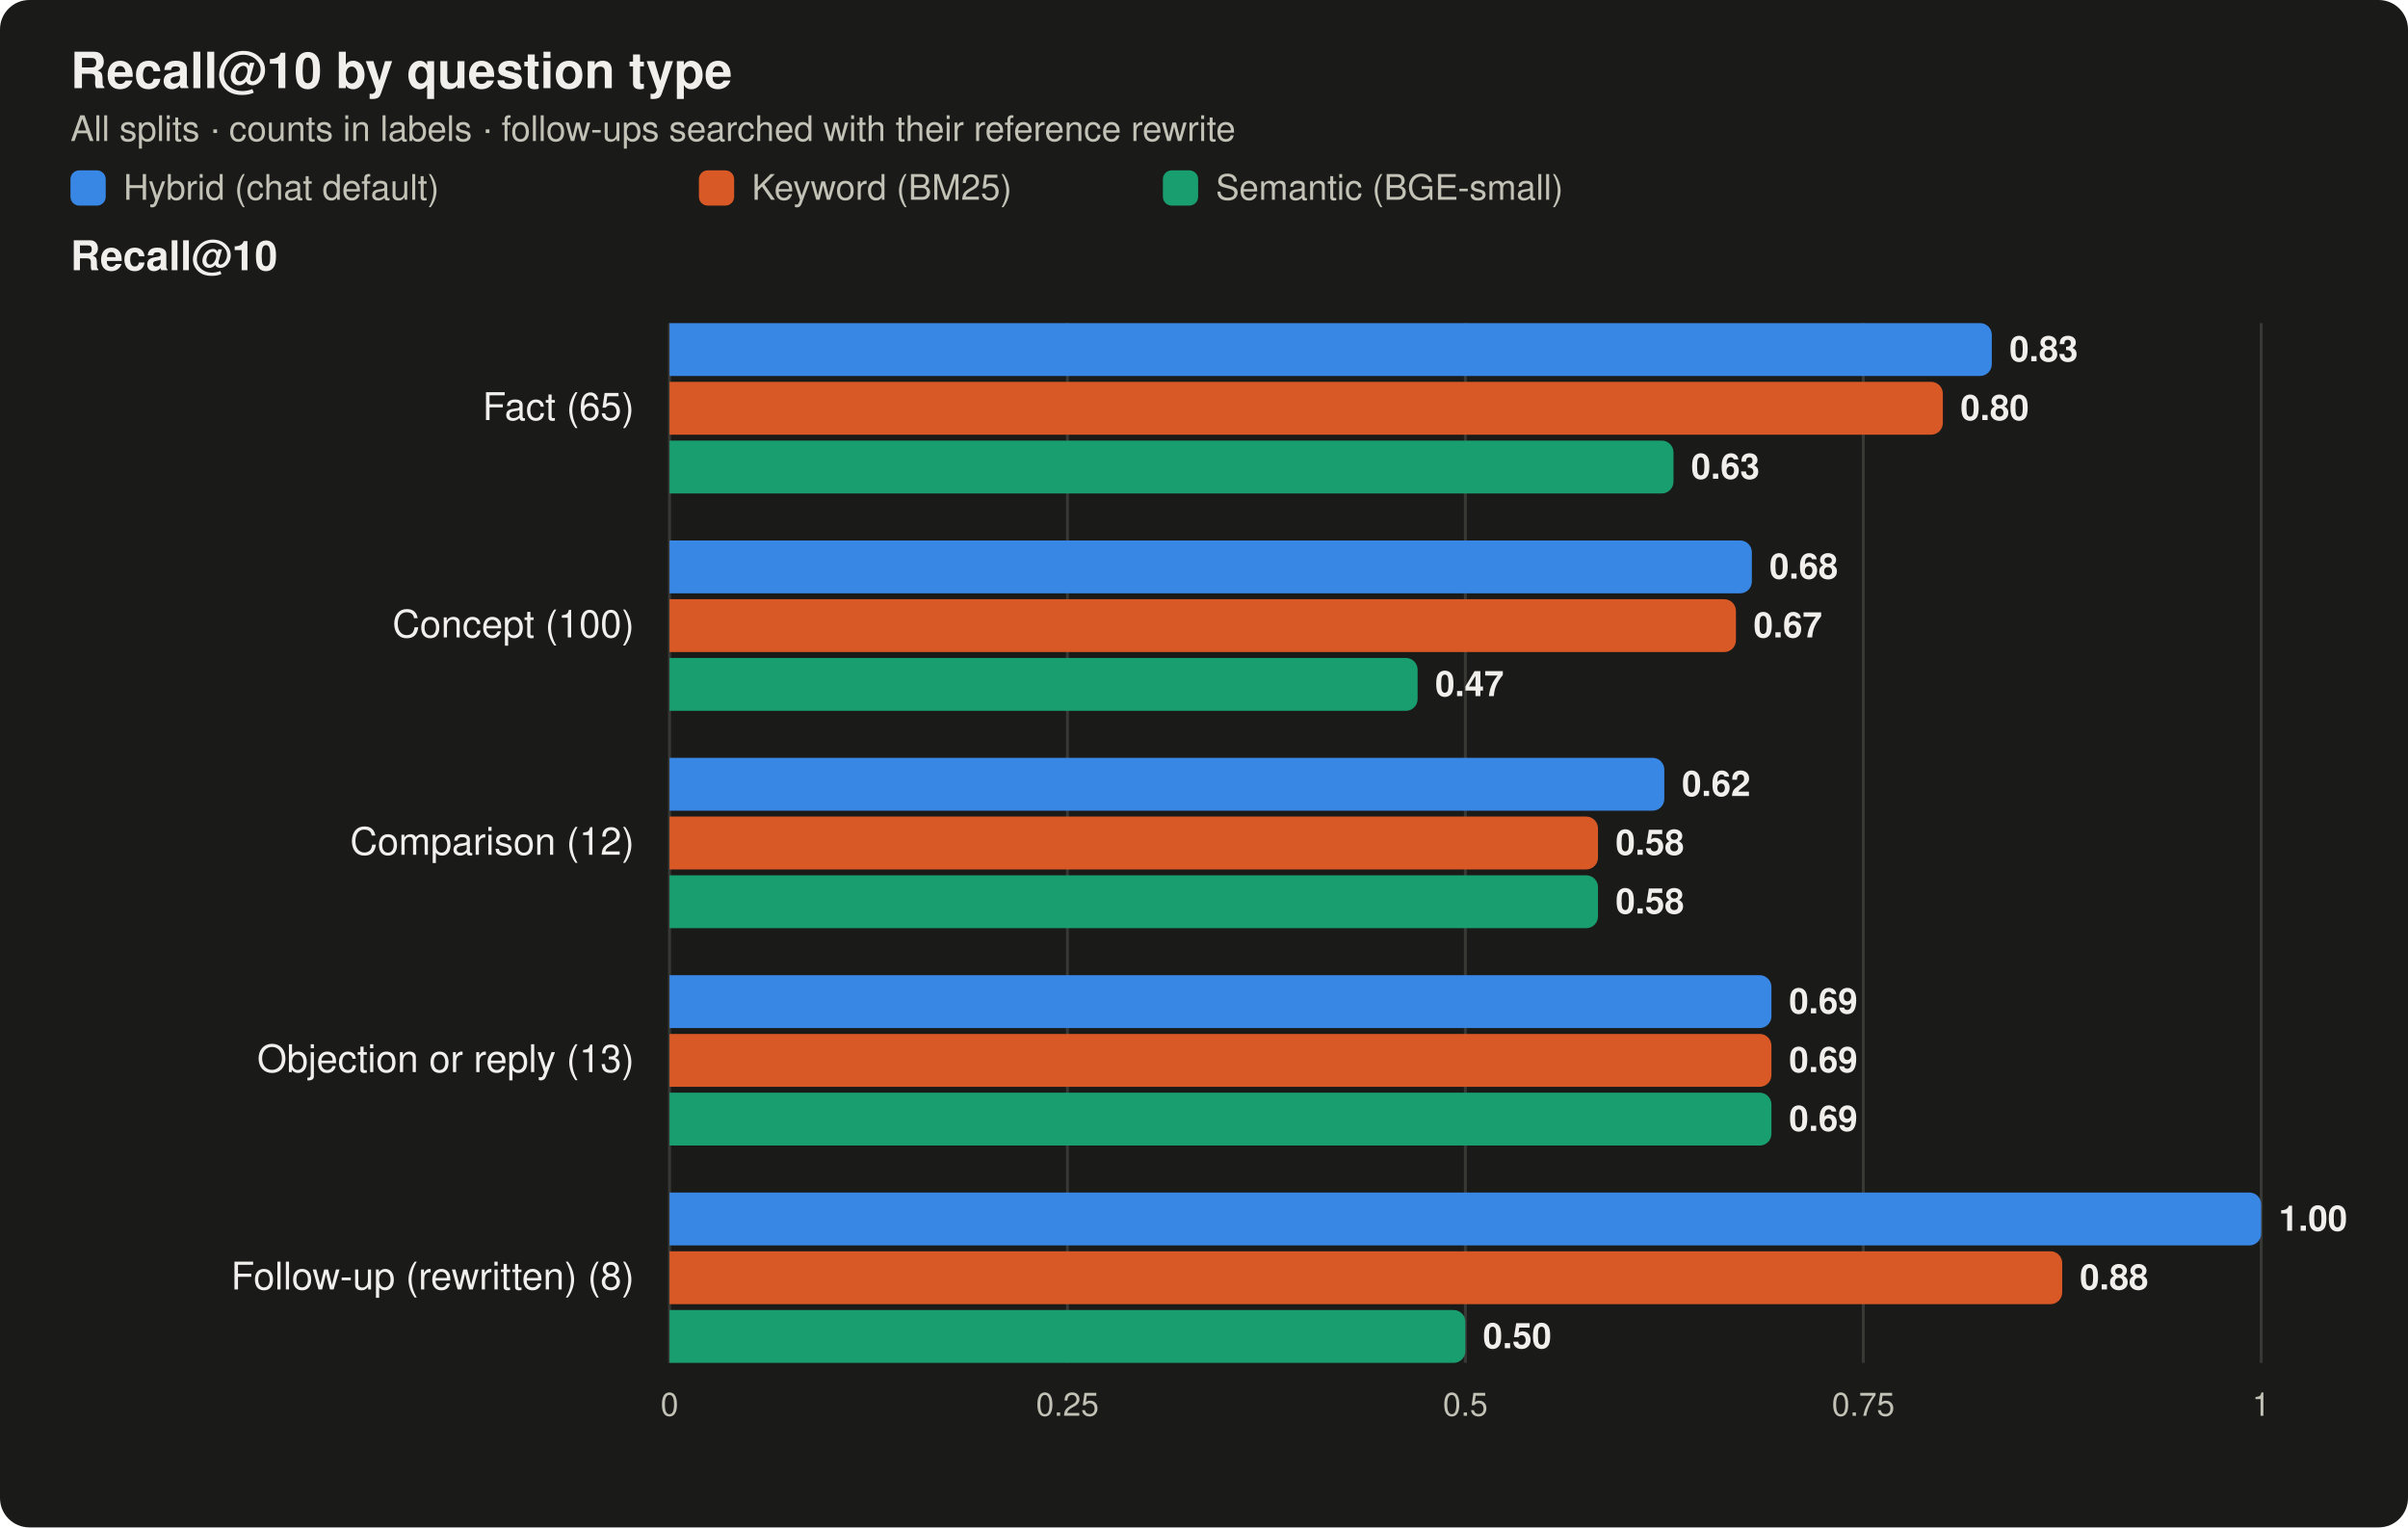
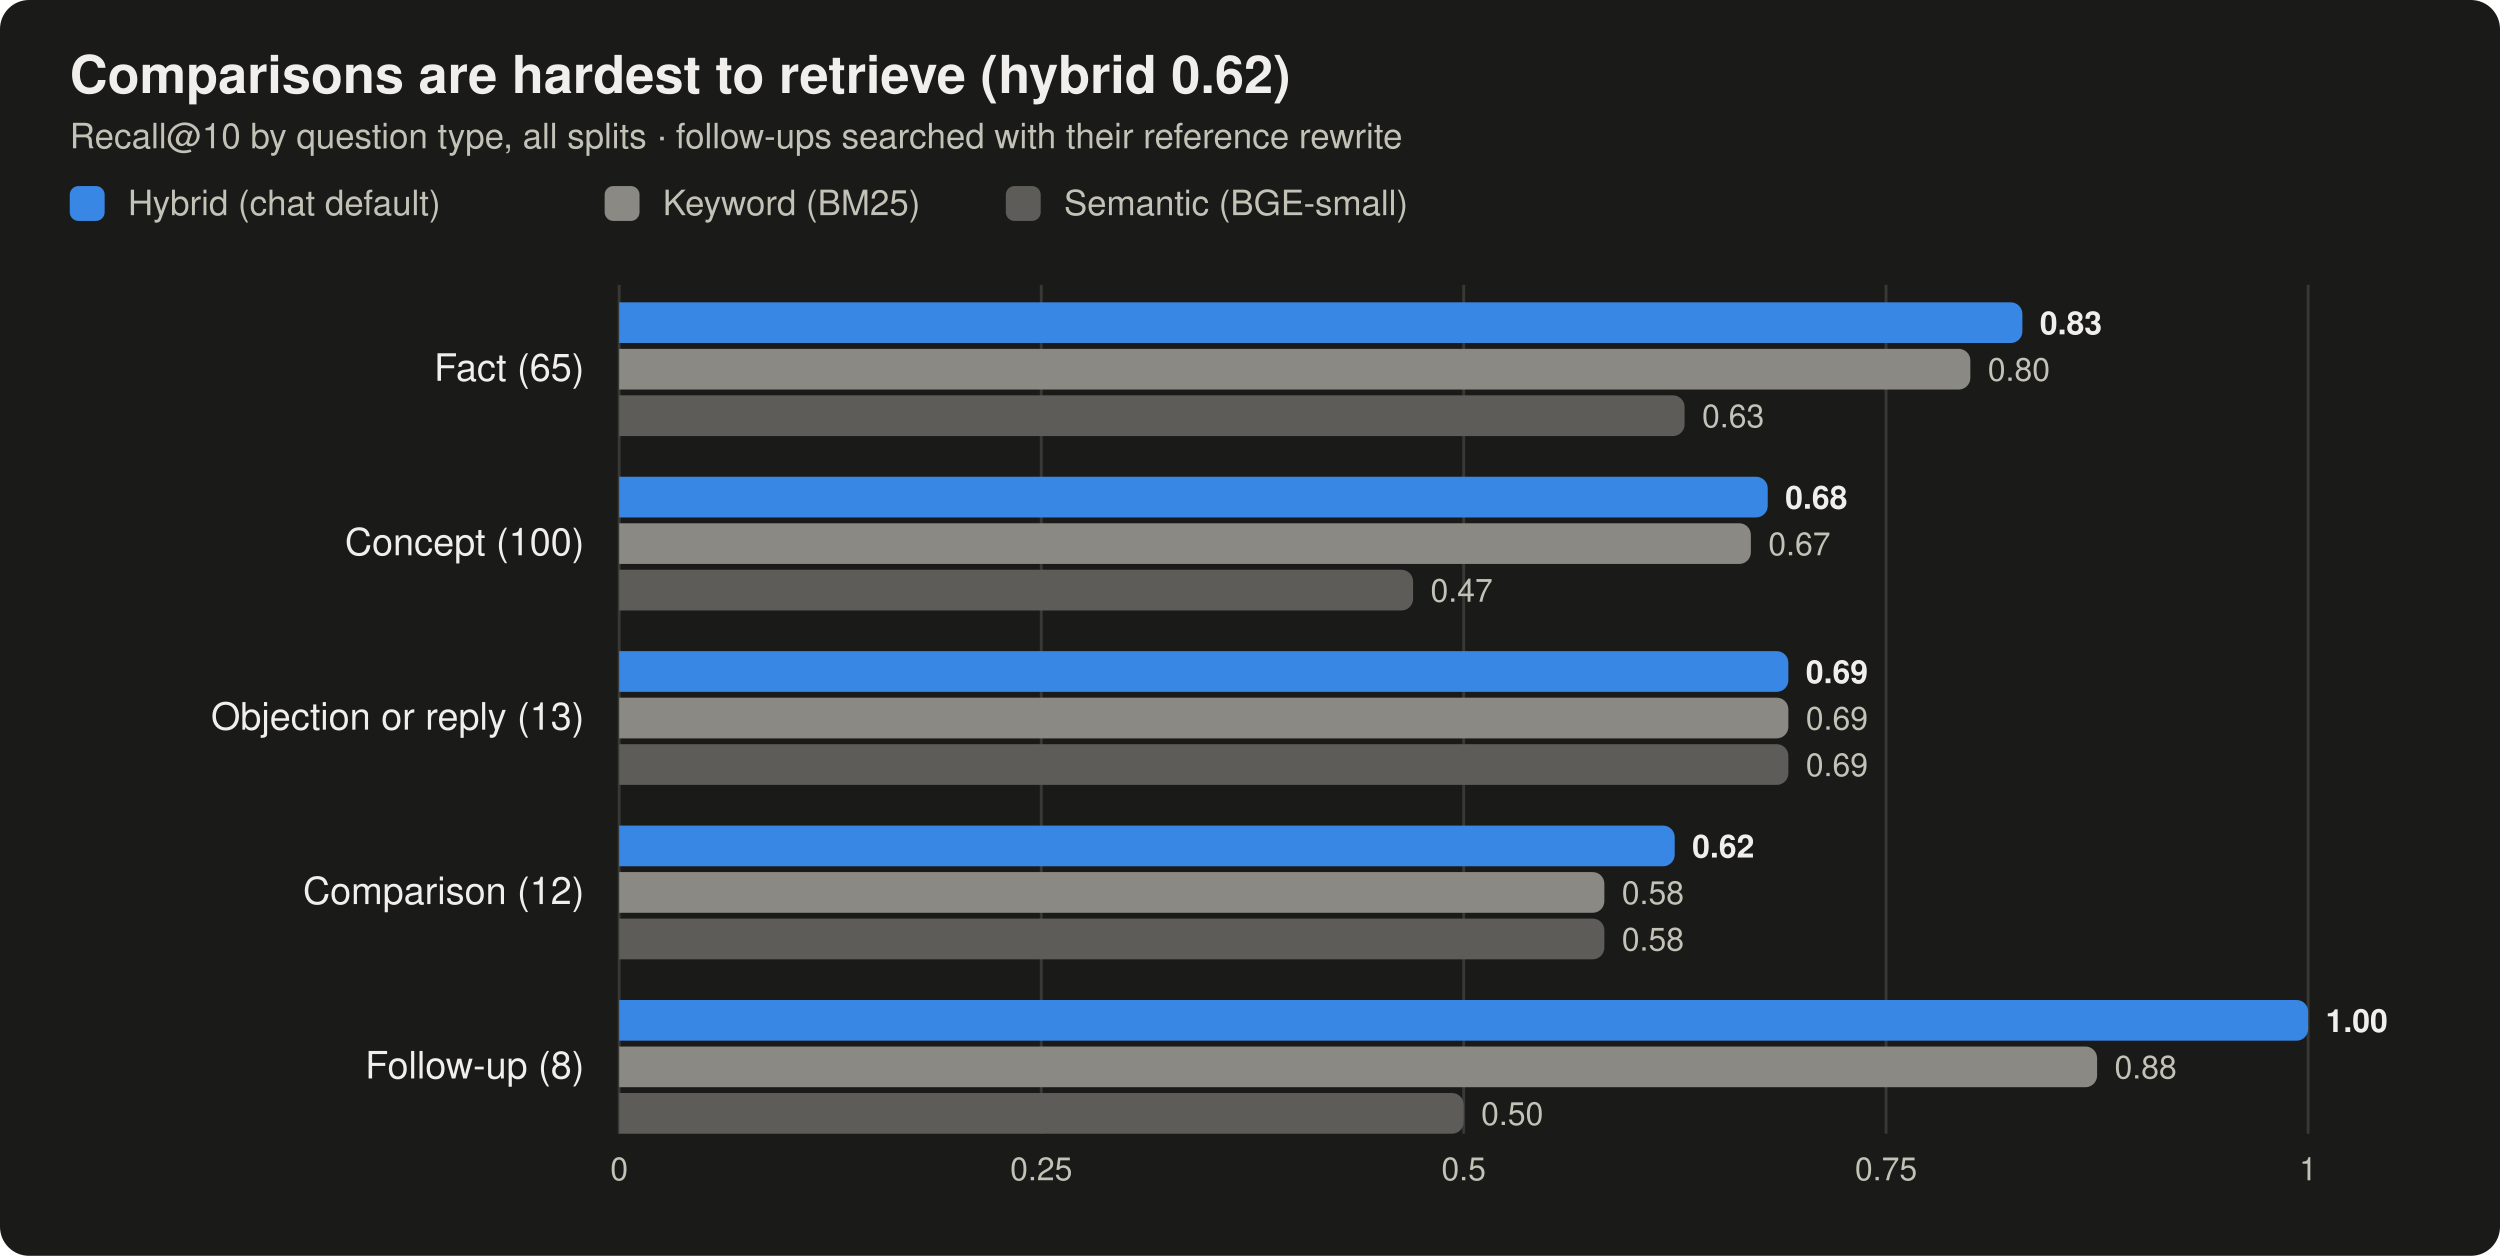
- <svg xmlns="http://www.w3.org/2000/svg" width="820" height="520" viewBox="0 0 820 520" font-family="-apple-system, 'Segoe UI', Helvetica, Arial, sans-serif" role="img" aria-labelledby="t d">
-   <rect width="820" height="520" rx="10" fill="#1a1a19" />
-   <text x="24" y="30" font-size="17" font-weight="700" fill="#f0efec">Recall@10 by question type</text>
-   <text x="24" y="48" font-size="12" fill="#c3c2b7">All splits · counts in labels · follow-ups searched with their reference rewrite</text>
-   <rect x="24" y="58" width="12" height="12" rx="3" fill="#3987e5" />
-   <text x="42" y="68" font-size="12" fill="#c3c2b7">Hybrid (chat default)</text>
-   <rect x="238" y="58" width="12" height="12" rx="3" fill="#d95926" />
-   <text x="256" y="68" font-size="12" fill="#c3c2b7">Keyword (BM25)</text>
-   <rect x="396" y="58" width="12" height="12" rx="3" fill="#199e70" />
-   <text x="414" y="68" font-size="12" fill="#c3c2b7">Semantic (BGE-small)</text>
-   <text x="24" y="92" font-size="14" font-weight="600" fill="#f0efec">Recall@10</text>
-   <line x1="228" y1="110" x2="228" y2="464" stroke="#383835" stroke-width="1" />
-   <text x="228" y="482" font-size="11" text-anchor="middle" fill="#c3c2b7">0</text>
-   <line x1="363.5" y1="110" x2="363.5" y2="464" stroke="#383835" stroke-width="1" />
-   <text x="363.5" y="482" font-size="11" text-anchor="middle" fill="#c3c2b7">0.25</text>
-   <line x1="499.0" y1="110" x2="499.0" y2="464" stroke="#383835" stroke-width="1" />
-   <text x="499.0" y="482" font-size="11" text-anchor="middle" fill="#c3c2b7">0.5</text>
-   <line x1="634.5" y1="110" x2="634.5" y2="464" stroke="#383835" stroke-width="1" />
-   <text x="634.5" y="482" font-size="11" text-anchor="middle" fill="#c3c2b7">0.75</text>
-   <line x1="770.0" y1="110" x2="770.0" y2="464" stroke="#383835" stroke-width="1" />
-   <text x="770.0" y="482" font-size="11" text-anchor="middle" fill="#c3c2b7">1</text>
-   <text x="216" y="143.0" font-size="13" text-anchor="end" fill="#f0efec">Fact (65)</text>
-   <path d="M228,110 h446.277 a4,4 0 0 1 4,4 v10 a4,4 0 0 1 -4,4 h-446.277 z" fill="#3987e5" />
-   <text x="684.277" y="123.0" font-size="12" font-weight="600" fill="#f0efec">0.83</text>
-   <path d="M228,130 h429.6 a4,4 0 0 1 4,4 v10 a4,4 0 0 1 -4,4 h-429.6 z" fill="#d95926" />
-   <text x="667.6" y="143.0" font-size="12" font-weight="600" fill="#f0efec">0.80</text>
-   <path d="M228,150 h337.877 a4,4 0 0 1 4,4 v10 a4,4 0 0 1 -4,4 h-337.877 z" fill="#199e70" />
-   <text x="575.877" y="163.0" font-size="12" font-weight="600" fill="#f0efec">0.63</text>
-   <text x="216" y="217.0" font-size="13" text-anchor="end" fill="#f0efec">Concept (100)</text>
-   <path d="M228,184 h364.56 a4,4 0 0 1 4,4 v10 a4,4 0 0 1 -4,4 h-364.56 z" fill="#3987e5" />
-   <text x="602.56" y="197.0" font-size="12" font-weight="600" fill="#f0efec">0.68</text>
-   <path d="M228,204 h359.14 a4,4 0 0 1 4,4 v10 a4,4 0 0 1 -4,4 h-359.14 z" fill="#d95926" />
-   <text x="597.14" y="217.0" font-size="12" font-weight="600" fill="#f0efec">0.67</text>
-   <path d="M228,224 h250.74 a4,4 0 0 1 4,4 v10 a4,4 0 0 1 -4,4 h-250.74 z" fill="#199e70" />
-   <text x="488.74" y="237.0" font-size="12" font-weight="600" fill="#f0efec">0.47</text>
-   <text x="216" y="291.0" font-size="13" text-anchor="end" fill="#f0efec">Comparison (12)</text>
-   <path d="M228,258 h334.75 a4,4 0 0 1 4,4 v10 a4,4 0 0 1 -4,4 h-334.75 z" fill="#3987e5" />
-   <text x="572.75" y="271.0" font-size="12" font-weight="600" fill="#f0efec">0.62</text>
-   <path d="M228,278 h312.167 a4,4 0 0 1 4,4 v10 a4,4 0 0 1 -4,4 h-312.167 z" fill="#d95926" />
-   <text x="550.167" y="291.0" font-size="12" font-weight="600" fill="#f0efec">0.58</text>
-   <path d="M228,298 h312.167 a4,4 0 0 1 4,4 v10 a4,4 0 0 1 -4,4 h-312.167 z" fill="#199e70" />
-   <text x="550.167" y="311.0" font-size="12" font-weight="600" fill="#f0efec">0.58</text>
-   <text x="216" y="365.0" font-size="13" text-anchor="end" fill="#f0efec">Objection or reply (13)</text>
-   <path d="M228,332 h371.231 a4,4 0 0 1 4,4 v10 a4,4 0 0 1 -4,4 h-371.231 z" fill="#3987e5" />
-   <text x="609.231" y="345.0" font-size="12" font-weight="600" fill="#f0efec">0.69</text>
-   <path d="M228,352 h371.231 a4,4 0 0 1 4,4 v10 a4,4 0 0 1 -4,4 h-371.231 z" fill="#d95926" />
-   <text x="609.231" y="365.0" font-size="12" font-weight="600" fill="#f0efec">0.69</text>
-   <path d="M228,372 h371.231 a4,4 0 0 1 4,4 v10 a4,4 0 0 1 -4,4 h-371.231 z" fill="#199e70" />
-   <text x="609.231" y="385.0" font-size="12" font-weight="600" fill="#f0efec">0.69</text>
-   <text x="216" y="439.0" font-size="13" text-anchor="end" fill="#f0efec">Follow-up (rewritten) (8)</text>
-   <path d="M228,406 h538.0 a4,4 0 0 1 4,4 v10 a4,4 0 0 1 -4,4 h-538.0 z" fill="#3987e5" />
-   <text x="776.0" y="419.0" font-size="12" font-weight="600" fill="#f0efec">1.00</text>
-   <path d="M228,426 h470.25 a4,4 0 0 1 4,4 v10 a4,4 0 0 1 -4,4 h-470.25 z" fill="#d95926" />
-   <text x="708.25" y="439.0" font-size="12" font-weight="600" fill="#f0efec">0.88</text>
-   <path d="M228,446 h267.0 a4,4 0 0 1 4,4 v10 a4,4 0 0 1 -4,4 h-267.0 z" fill="#199e70" />
-   <text x="505.0" y="459.0" font-size="12" font-weight="600" fill="#f0efec">0.50</text>
+ <svg xmlns="http://www.w3.org/2000/svg" width="860" height="432" viewBox="0 0 860 432" font-family="-apple-system, 'Segoe UI', Helvetica, Arial, sans-serif" role="img" aria-labelledby="t d">
+   <rect width="860" height="432" rx="10" fill="#1a1a19" />
+   <text x="24.0" y="32.0" font-size="18" font-weight="700" text-anchor="start" fill="#f0efec">Comparisons are hardest to retrieve (hybrid 0.62)</text>
+   <text x="24.0" y="51.0" font-size="12" font-weight="400" text-anchor="start" fill="#c3c2b7">Recall@10 by question type, all splits · follow-ups searched with their reference rewrite</text>
+   <rect x="24" y="64" width="12" height="12" rx="3" fill="#3987e5" />
+   <text x="44.0" y="74.0" font-size="12" font-weight="400" text-anchor="start" fill="#c3c2b7">Hybrid (chat default)</text>
+   <rect x="208" y="64" width="12" height="12" rx="3" fill="#8a8983" />
+   <text x="228.0" y="74.0" font-size="12" font-weight="400" text-anchor="start" fill="#c3c2b7">Keyword (BM25)</text>
+   <rect x="346" y="64" width="12" height="12" rx="3" fill="#5d5c58" />
+   <text x="366.0" y="74.0" font-size="12" font-weight="400" text-anchor="start" fill="#c3c2b7">Semantic (BGE-small)</text>
+   <line x1="213.0" y1="98" x2="213.0" y2="390" stroke="#383835" />
+   <text x="213.0" y="406.0" font-size="11" font-weight="400" text-anchor="middle" fill="#c3c2b7">0</text>
+   <line x1="358.2" y1="98" x2="358.2" y2="390" stroke="#383835" />
+   <text x="358.2" y="406.0" font-size="11" font-weight="400" text-anchor="middle" fill="#c3c2b7">0.25</text>
+   <line x1="503.5" y1="98" x2="503.5" y2="390" stroke="#383835" />
+   <text x="503.5" y="406.0" font-size="11" font-weight="400" text-anchor="middle" fill="#c3c2b7">0.5</text>
+   <line x1="648.8" y1="98" x2="648.8" y2="390" stroke="#383835" />
+   <text x="648.8" y="406.0" font-size="11" font-weight="400" text-anchor="middle" fill="#c3c2b7">0.75</text>
+   <line x1="794.0" y1="98" x2="794.0" y2="390" stroke="#383835" />
+   <text x="794.0" y="406.0" font-size="11" font-weight="400" text-anchor="middle" fill="#c3c2b7">1</text>
+   <text x="201.0" y="131.0" font-size="13" font-weight="400" text-anchor="end" fill="#f0efec">Fact (65)</text>
+   <path d="M213.0,104.0 h478.7 a4,4 0 0 1 4,4 v6.0 a4,4 0 0 1 -4,4 h-478.7 z" fill="#3987e5" />
+   <text x="701.7" y="115.0" font-size="11" font-weight="700" text-anchor="start" fill="#f0efec">0.83</text>
+   <path d="M213.0,120.0 h460.8 a4,4 0 0 1 4,4 v6.0 a4,4 0 0 1 -4,4 h-460.8 z" fill="#8a8983" />
+   <text x="683.8" y="131.0" font-size="11" font-weight="400" text-anchor="start" fill="#c3c2b7">0.80</text>
+   <path d="M213.0,136.0 h362.5 a4,4 0 0 1 4,4 v6.0 a4,4 0 0 1 -4,4 h-362.5 z" fill="#5d5c58" />
+   <text x="585.5" y="147.0" font-size="11" font-weight="400" text-anchor="start" fill="#c3c2b7">0.63</text>
+   <text x="201.0" y="191.0" font-size="13" font-weight="400" text-anchor="end" fill="#f0efec">Concept (100)</text>
+   <path d="M213.0,164.0 h391.1 a4,4 0 0 1 4,4 v6.0 a4,4 0 0 1 -4,4 h-391.1 z" fill="#3987e5" />
+   <text x="614.1" y="175.0" font-size="11" font-weight="700" text-anchor="start" fill="#f0efec">0.68</text>
+   <path d="M213.0,180.0 h385.3 a4,4 0 0 1 4,4 v6.0 a4,4 0 0 1 -4,4 h-385.3 z" fill="#8a8983" />
+   <text x="608.3" y="191.0" font-size="11" font-weight="400" text-anchor="start" fill="#c3c2b7">0.67</text>
+   <path d="M213.0,196.0 h269.1 a4,4 0 0 1 4,4 v6.0 a4,4 0 0 1 -4,4 h-269.1 z" fill="#5d5c58" />
+   <text x="492.1" y="207.0" font-size="11" font-weight="400" text-anchor="start" fill="#c3c2b7">0.47</text>
+   <text x="201.0" y="251.0" font-size="13" font-weight="400" text-anchor="end" fill="#f0efec">Objection or reply (13)</text>
+   <path d="M213.0,224.0 h398.2 a4,4 0 0 1 4,4 v6.0 a4,4 0 0 1 -4,4 h-398.2 z" fill="#3987e5" />
+   <text x="621.2" y="235.0" font-size="11" font-weight="700" text-anchor="start" fill="#f0efec">0.69</text>
+   <path d="M213.0,240.0 h398.2 a4,4 0 0 1 4,4 v6.0 a4,4 0 0 1 -4,4 h-398.2 z" fill="#8a8983" />
+   <text x="621.2" y="251.0" font-size="11" font-weight="400" text-anchor="start" fill="#c3c2b7">0.69</text>
+   <path d="M213.0,256.0 h398.2 a4,4 0 0 1 4,4 v6.0 a4,4 0 0 1 -4,4 h-398.2 z" fill="#5d5c58" />
+   <text x="621.2" y="267.0" font-size="11" font-weight="400" text-anchor="start" fill="#c3c2b7">0.69</text>
+   <text x="201.0" y="311.0" font-size="13" font-weight="400" text-anchor="end" fill="#f0efec">Comparison (12)</text>
+   <path d="M213.0,284.0 h359.1 a4,4 0 0 1 4,4 v6.0 a4,4 0 0 1 -4,4 h-359.1 z" fill="#3987e5" />
+   <text x="582.1" y="295.0" font-size="11" font-weight="700" text-anchor="start" fill="#f0efec">0.62</text>
+   <path d="M213.0,300.0 h334.9 a4,4 0 0 1 4,4 v6.0 a4,4 0 0 1 -4,4 h-334.9 z" fill="#8a8983" />
+   <text x="557.9" y="311.0" font-size="11" font-weight="400" text-anchor="start" fill="#c3c2b7">0.58</text>
+   <path d="M213.0,316.0 h334.9 a4,4 0 0 1 4,4 v6.0 a4,4 0 0 1 -4,4 h-334.9 z" fill="#5d5c58" />
+   <text x="557.9" y="327.0" font-size="11" font-weight="400" text-anchor="start" fill="#c3c2b7">0.58</text>
+   <text x="201.0" y="371.0" font-size="13" font-weight="400" text-anchor="end" fill="#f0efec">Follow-up (8)</text>
+   <path d="M213.0,344.0 h577.0 a4,4 0 0 1 4,4 v6.0 a4,4 0 0 1 -4,4 h-577.0 z" fill="#3987e5" />
+   <text x="800.0" y="355.0" font-size="11" font-weight="700" text-anchor="start" fill="#f0efec">1.00</text>
+   <path d="M213.0,360.0 h504.4 a4,4 0 0 1 4,4 v6.0 a4,4 0 0 1 -4,4 h-504.4 z" fill="#8a8983" />
+   <text x="727.4" y="371.0" font-size="11" font-weight="400" text-anchor="start" fill="#c3c2b7">0.88</text>
+   <path d="M213.0,376.0 h286.5 a4,4 0 0 1 4,4 v6.0 a4,4 0 0 1 -4,4 h-286.5 z" fill="#5d5c58" />
+   <text x="509.5" y="387.0" font-size="11" font-weight="400" text-anchor="start" fill="#c3c2b7">0.50</text>
</svg>
